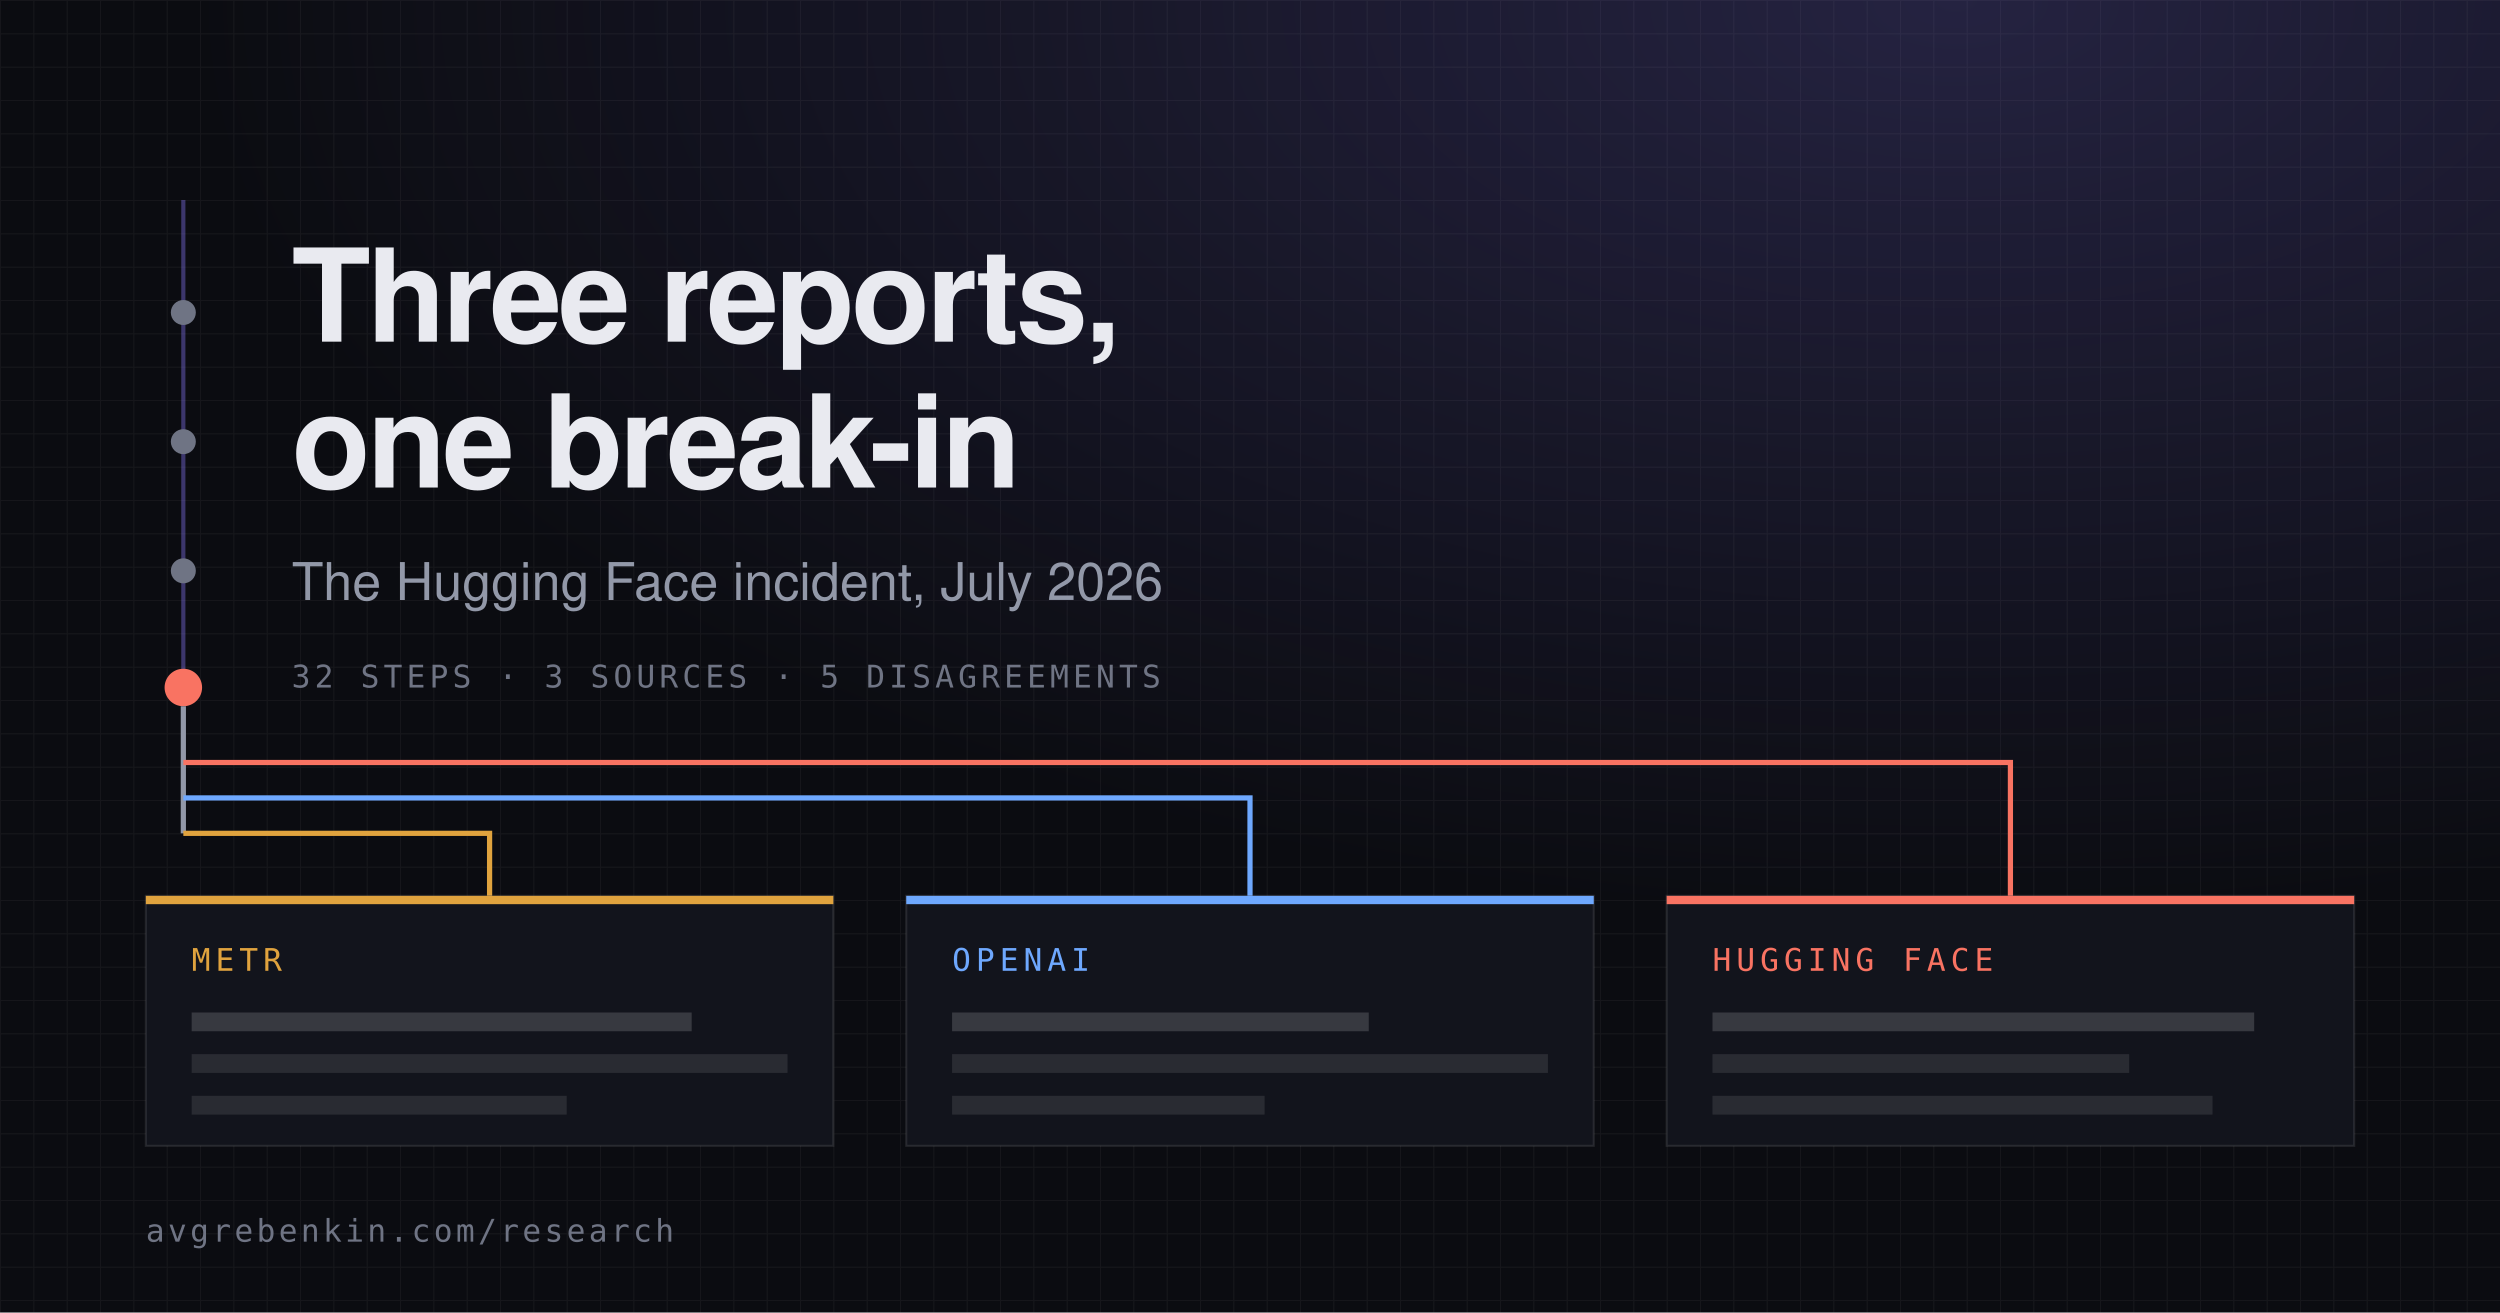
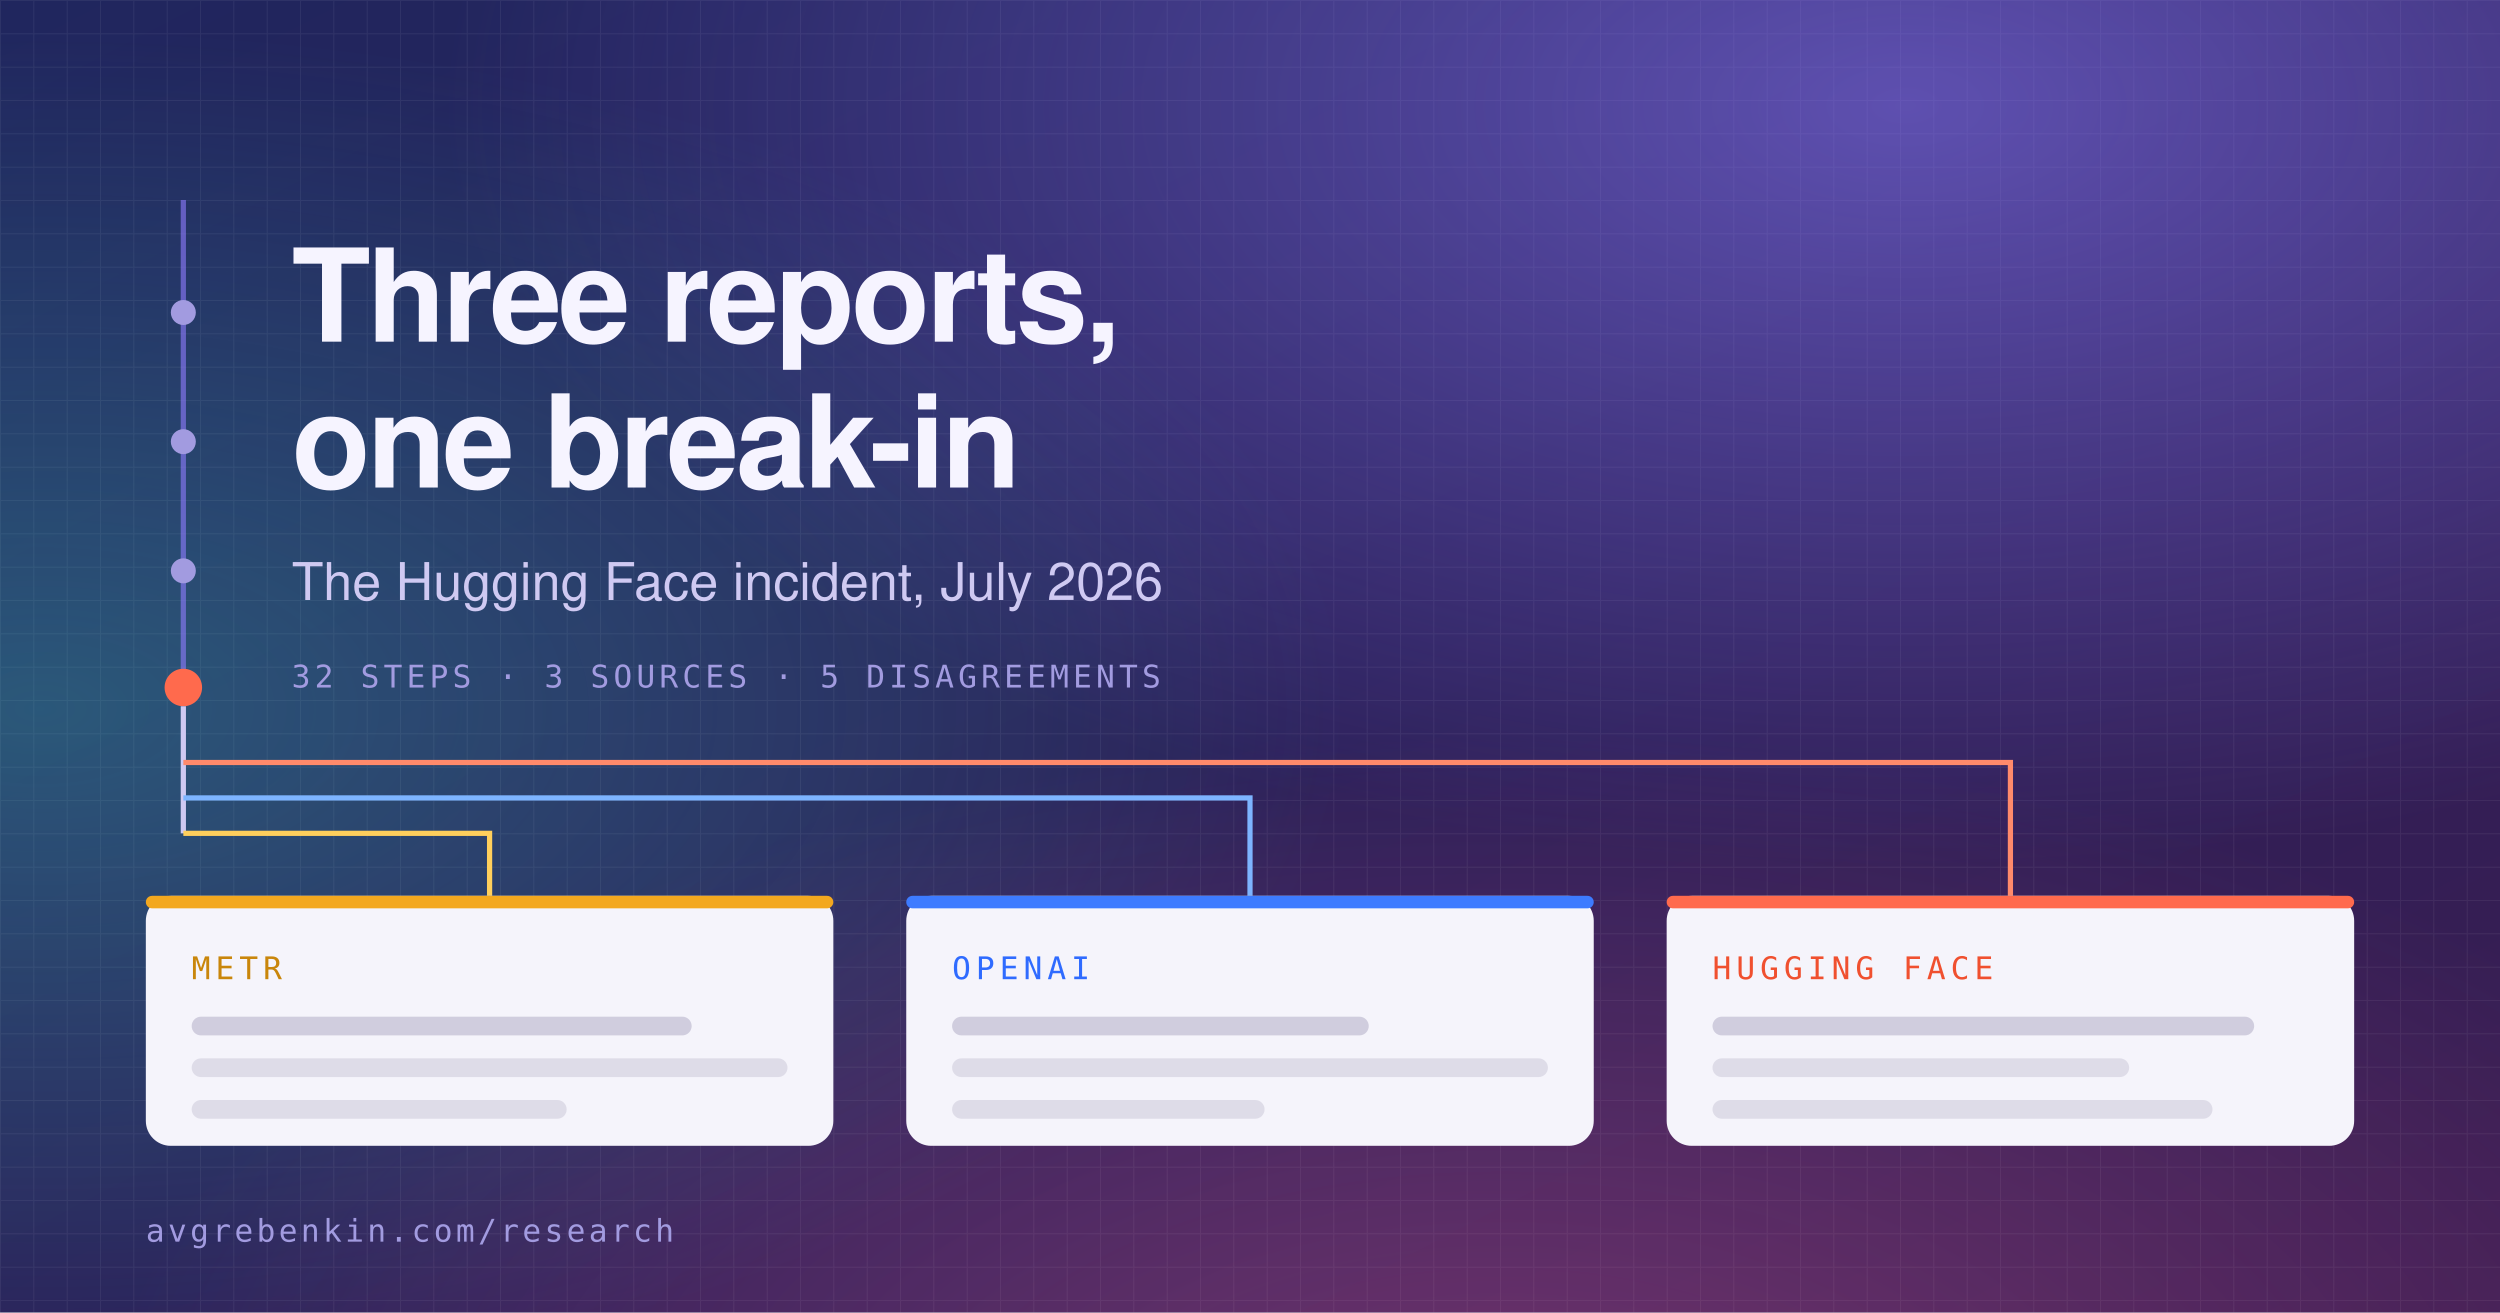
<svg xmlns="http://www.w3.org/2000/svg" width="1200" height="630" viewBox="0 0 1200 630">
  <defs>
+     <linearGradient id="sky" x1="0%" y1="0%" x2="100%" y2="100%">
+       <stop offset="0%" stop-color="#20265e" />
+       <stop offset="52%" stop-color="#2b2059" />
+       <stop offset="100%" stop-color="#3a1d52" />
+     </linearGradient>
+     <radialGradient id="glowV" cx="76%" cy="8%" r="58%">
+       <stop offset="0%" stop-color="#8f7bff" stop-opacity=".52" />
+       <stop offset="100%" stop-color="#8f7bff" stop-opacity="0" />
+     </radialGradient>
+     <radialGradient id="glowT" cx="2%" cy="54%" r="52%">
+       <stop offset="0%" stop-color="#37e0c8" stop-opacity=".28" />
+       <stop offset="100%" stop-color="#37e0c8" stop-opacity="0" />
+     </radialGradient>
+     <radialGradient id="glowP" cx="60%" cy="112%" r="56%">
+       <stop offset="0%" stop-color="#ff67a8" stop-opacity=".30" />
+       <stop offset="100%" stop-color="#ff67a8" stop-opacity="0" />
+     </radialGradient>
    <pattern id="grid" width="16" height="16" patternUnits="userSpaceOnUse">
-       <path d="M16 0H0V16" fill="none" stroke="#ffffff" stroke-opacity=".045" stroke-width="1" />
+       <path d="M16 0H0V16" fill="none" stroke="#ffffff" stroke-opacity=".06" stroke-width="1" />
    </pattern>
-     <radialGradient id="glow" cx="78%" cy="0%" r="70%">
-       <stop offset="0%" stop-color="#8b7cff" stop-opacity=".20" />
-       <stop offset="100%" stop-color="#8b7cff" stop-opacity="0" />
-     </radialGradient>
  </defs>
-   <rect width="1200" height="630" fill="#0b0c11" />
+   <rect width="1200" height="630" fill="url(#sky)" />
  <rect width="1200" height="630" fill="url(#grid)" />
-   <rect width="1200" height="630" fill="url(#glow)" />
-   <line x1="88" y1="96" x2="88" y2="330" stroke="#8b7cff" stroke-opacity=".38" stroke-width="2" />
-   <circle cx="88" cy="150" r="6" fill="#6f7484" />
-   <circle cx="88" cy="212" r="6" fill="#6f7484" />
-   <circle cx="88" cy="274" r="6" fill="#6f7484" />
-   <circle cx="88" cy="330" r="9" fill="#f97362" />
-   <path d="M88 339V400" fill="none" stroke="#9298a8" stroke-width="2.5" />
-   <path d="M88 366H965V430" fill="none" stroke="#f97362" stroke-width="2.5" />
-   <path d="M88 383H600V430" fill="none" stroke="#6ea8fe" stroke-width="2.5" />
-   <path d="M88 400H235V430" fill="none" stroke="#e0a33e" stroke-width="2.5" />
+   <rect width="1200" height="630" fill="url(#glowV)" />
+   <rect width="1200" height="630" fill="url(#glowT)" />
+   <rect width="1200" height="630" fill="url(#glowP)" />
+   <line x1="88" y1="96" x2="88" y2="330" stroke="#8f7bff" stroke-opacity=".6" stroke-width="2.5" />
+   <circle cx="88" cy="150" r="6" fill="#a29be0" />
+   <circle cx="88" cy="212" r="6" fill="#a29be0" />
+   <circle cx="88" cy="274" r="6" fill="#a29be0" />
+   <circle cx="88" cy="330" r="9" fill="#ff6a4d" />
+   <path d="M88 339V400" fill="none" stroke="#cfc9f2" stroke-width="2.5" />
+   <path d="M88 366H965V430" fill="none" stroke="#ff8a6b" stroke-width="2.5" />
+   <path d="M88 383H600V430" fill="none" stroke="#7db4ff" stroke-width="2.5" />
+   <path d="M88 400H235V430" fill="none" stroke="#ffcf5c" stroke-width="2.5" />
  <g>
-     <rect x="70" y="430" width="330" height="120" fill="#12141c" stroke="#ffffff" stroke-opacity=".10" />
-     <rect x="70" y="430" width="330" height="4" fill="#e0a33e" />
-     <text x="92" y="466" font-family="Menlo, monospace" font-size="15" letter-spacing="2.4" fill="#e0a33e">METR</text>
-     <rect x="92" y="486" width="240" height="9" fill="#ffffff" fill-opacity=".16" />
-     <rect x="92" y="506" width="286" height="9" fill="#ffffff" fill-opacity=".10" />
-     <rect x="92" y="526" width="180" height="9" fill="#ffffff" fill-opacity=".10" />
+     <rect x="70" y="430" width="330" height="120" rx="12" fill="#f5f4fb" />
+     <rect x="70" y="430" width="330" height="6" rx="3" fill="#f3a81f" />
+     <text x="92" y="470" font-family="Menlo, monospace" font-size="15" letter-spacing="2.4" fill="#c9860b">METR</text>
+     <rect x="92" y="488" width="240" height="9" rx="4.5" fill="#2b2059" fill-opacity=".18" />
+     <rect x="92" y="508" width="286" height="9" rx="4.5" fill="#2b2059" fill-opacity=".11" />
+     <rect x="92" y="528" width="180" height="9" rx="4.5" fill="#2b2059" fill-opacity=".11" />
  </g>
  <g>
-     <rect x="435" y="430" width="330" height="120" fill="#12141c" stroke="#ffffff" stroke-opacity=".10" />
-     <rect x="435" y="430" width="330" height="4" fill="#6ea8fe" />
-     <text x="457" y="466" font-family="Menlo, monospace" font-size="15" letter-spacing="2.4" fill="#6ea8fe">OPENAI</text>
-     <rect x="457" y="486" width="200" height="9" fill="#ffffff" fill-opacity=".16" />
-     <rect x="457" y="506" width="286" height="9" fill="#ffffff" fill-opacity=".10" />
-     <rect x="457" y="526" width="150" height="9" fill="#ffffff" fill-opacity=".10" />
+     <rect x="435" y="430" width="330" height="120" rx="12" fill="#f5f4fb" />
+     <rect x="435" y="430" width="330" height="6" rx="3" fill="#3d7bff" />
+     <text x="457" y="470" font-family="Menlo, monospace" font-size="15" letter-spacing="2.4" fill="#2f6bff">OPENAI</text>
+     <rect x="457" y="488" width="200" height="9" rx="4.5" fill="#2b2059" fill-opacity=".18" />
+     <rect x="457" y="508" width="286" height="9" rx="4.5" fill="#2b2059" fill-opacity=".11" />
+     <rect x="457" y="528" width="150" height="9" rx="4.5" fill="#2b2059" fill-opacity=".11" />
  </g>
  <g>
-     <rect x="800" y="430" width="330" height="120" fill="#12141c" stroke="#ffffff" stroke-opacity=".10" />
-     <rect x="800" y="430" width="330" height="4" fill="#f97362" />
-     <text x="822" y="466" font-family="Menlo, monospace" font-size="15" letter-spacing="2.4" fill="#f97362">HUGGING FACE</text>
-     <rect x="822" y="486" width="260" height="9" fill="#ffffff" fill-opacity=".16" />
-     <rect x="822" y="506" width="200" height="9" fill="#ffffff" fill-opacity=".10" />
-     <rect x="822" y="526" width="240" height="9" fill="#ffffff" fill-opacity=".10" />
+     <rect x="800" y="430" width="330" height="120" rx="12" fill="#f5f4fb" />
+     <rect x="800" y="430" width="330" height="6" rx="3" fill="#ff6a4d" />
+     <text x="822" y="470" font-family="Menlo, monospace" font-size="15" letter-spacing="2.4" fill="#f0502f">HUGGING FACE</text>
+     <rect x="822" y="488" width="260" height="9" rx="4.5" fill="#2b2059" fill-opacity=".18" />
+     <rect x="822" y="508" width="200" height="9" rx="4.5" fill="#2b2059" fill-opacity=".11" />
+     <rect x="822" y="528" width="240" height="9" rx="4.5" fill="#2b2059" fill-opacity=".11" />
  </g>
-   <text x="140" y="164" font-family="Helvetica Neue, Helvetica, Arial, sans-serif" font-weight="700" font-size="62" letter-spacing="-1.6" fill="#e9eaf0">Three reports,</text>
-   <text x="140" y="234" font-family="Helvetica Neue, Helvetica, Arial, sans-serif" font-weight="700" font-size="62" letter-spacing="-1.6" fill="#e9eaf0">one break-in</text>
-   <text x="140" y="288" font-family="Helvetica Neue, Helvetica, Arial, sans-serif" font-size="25" fill="#9298a8">The Hugging Face incident, July 2026</text>
-   <text x="140" y="330" font-family="Menlo, monospace" font-size="15" letter-spacing="2" fill="#6f7484">32 STEPS · 3 SOURCES · 5 DISAGREEMENTS</text>
-   <text x="70" y="596" font-family="Menlo, monospace" font-size="15" letter-spacing="1.6" fill="#6f7484">avgrebenkin.com/research</text>
+   <text x="140" y="164" font-family="Helvetica Neue, Helvetica, Arial, sans-serif" font-weight="700" font-size="62" letter-spacing="-1.6" fill="#f6f4ff">Three reports,</text>
+   <text x="140" y="234" font-family="Helvetica Neue, Helvetica, Arial, sans-serif" font-weight="700" font-size="62" letter-spacing="-1.6" fill="#f6f4ff">one break-in</text>
+   <text x="140" y="288" font-family="Helvetica Neue, Helvetica, Arial, sans-serif" font-size="25" fill="#cfc9f2">The Hugging Face incident, July 2026</text>
+   <text x="140" y="330" font-family="Menlo, monospace" font-size="15" letter-spacing="2" fill="#a29be0">32 STEPS · 3 SOURCES · 5 DISAGREEMENTS</text>
+   <text x="70" y="596" font-family="Menlo, monospace" font-size="15" letter-spacing="1.6" fill="#a29be0">avgrebenkin.com/research</text>
</svg>
